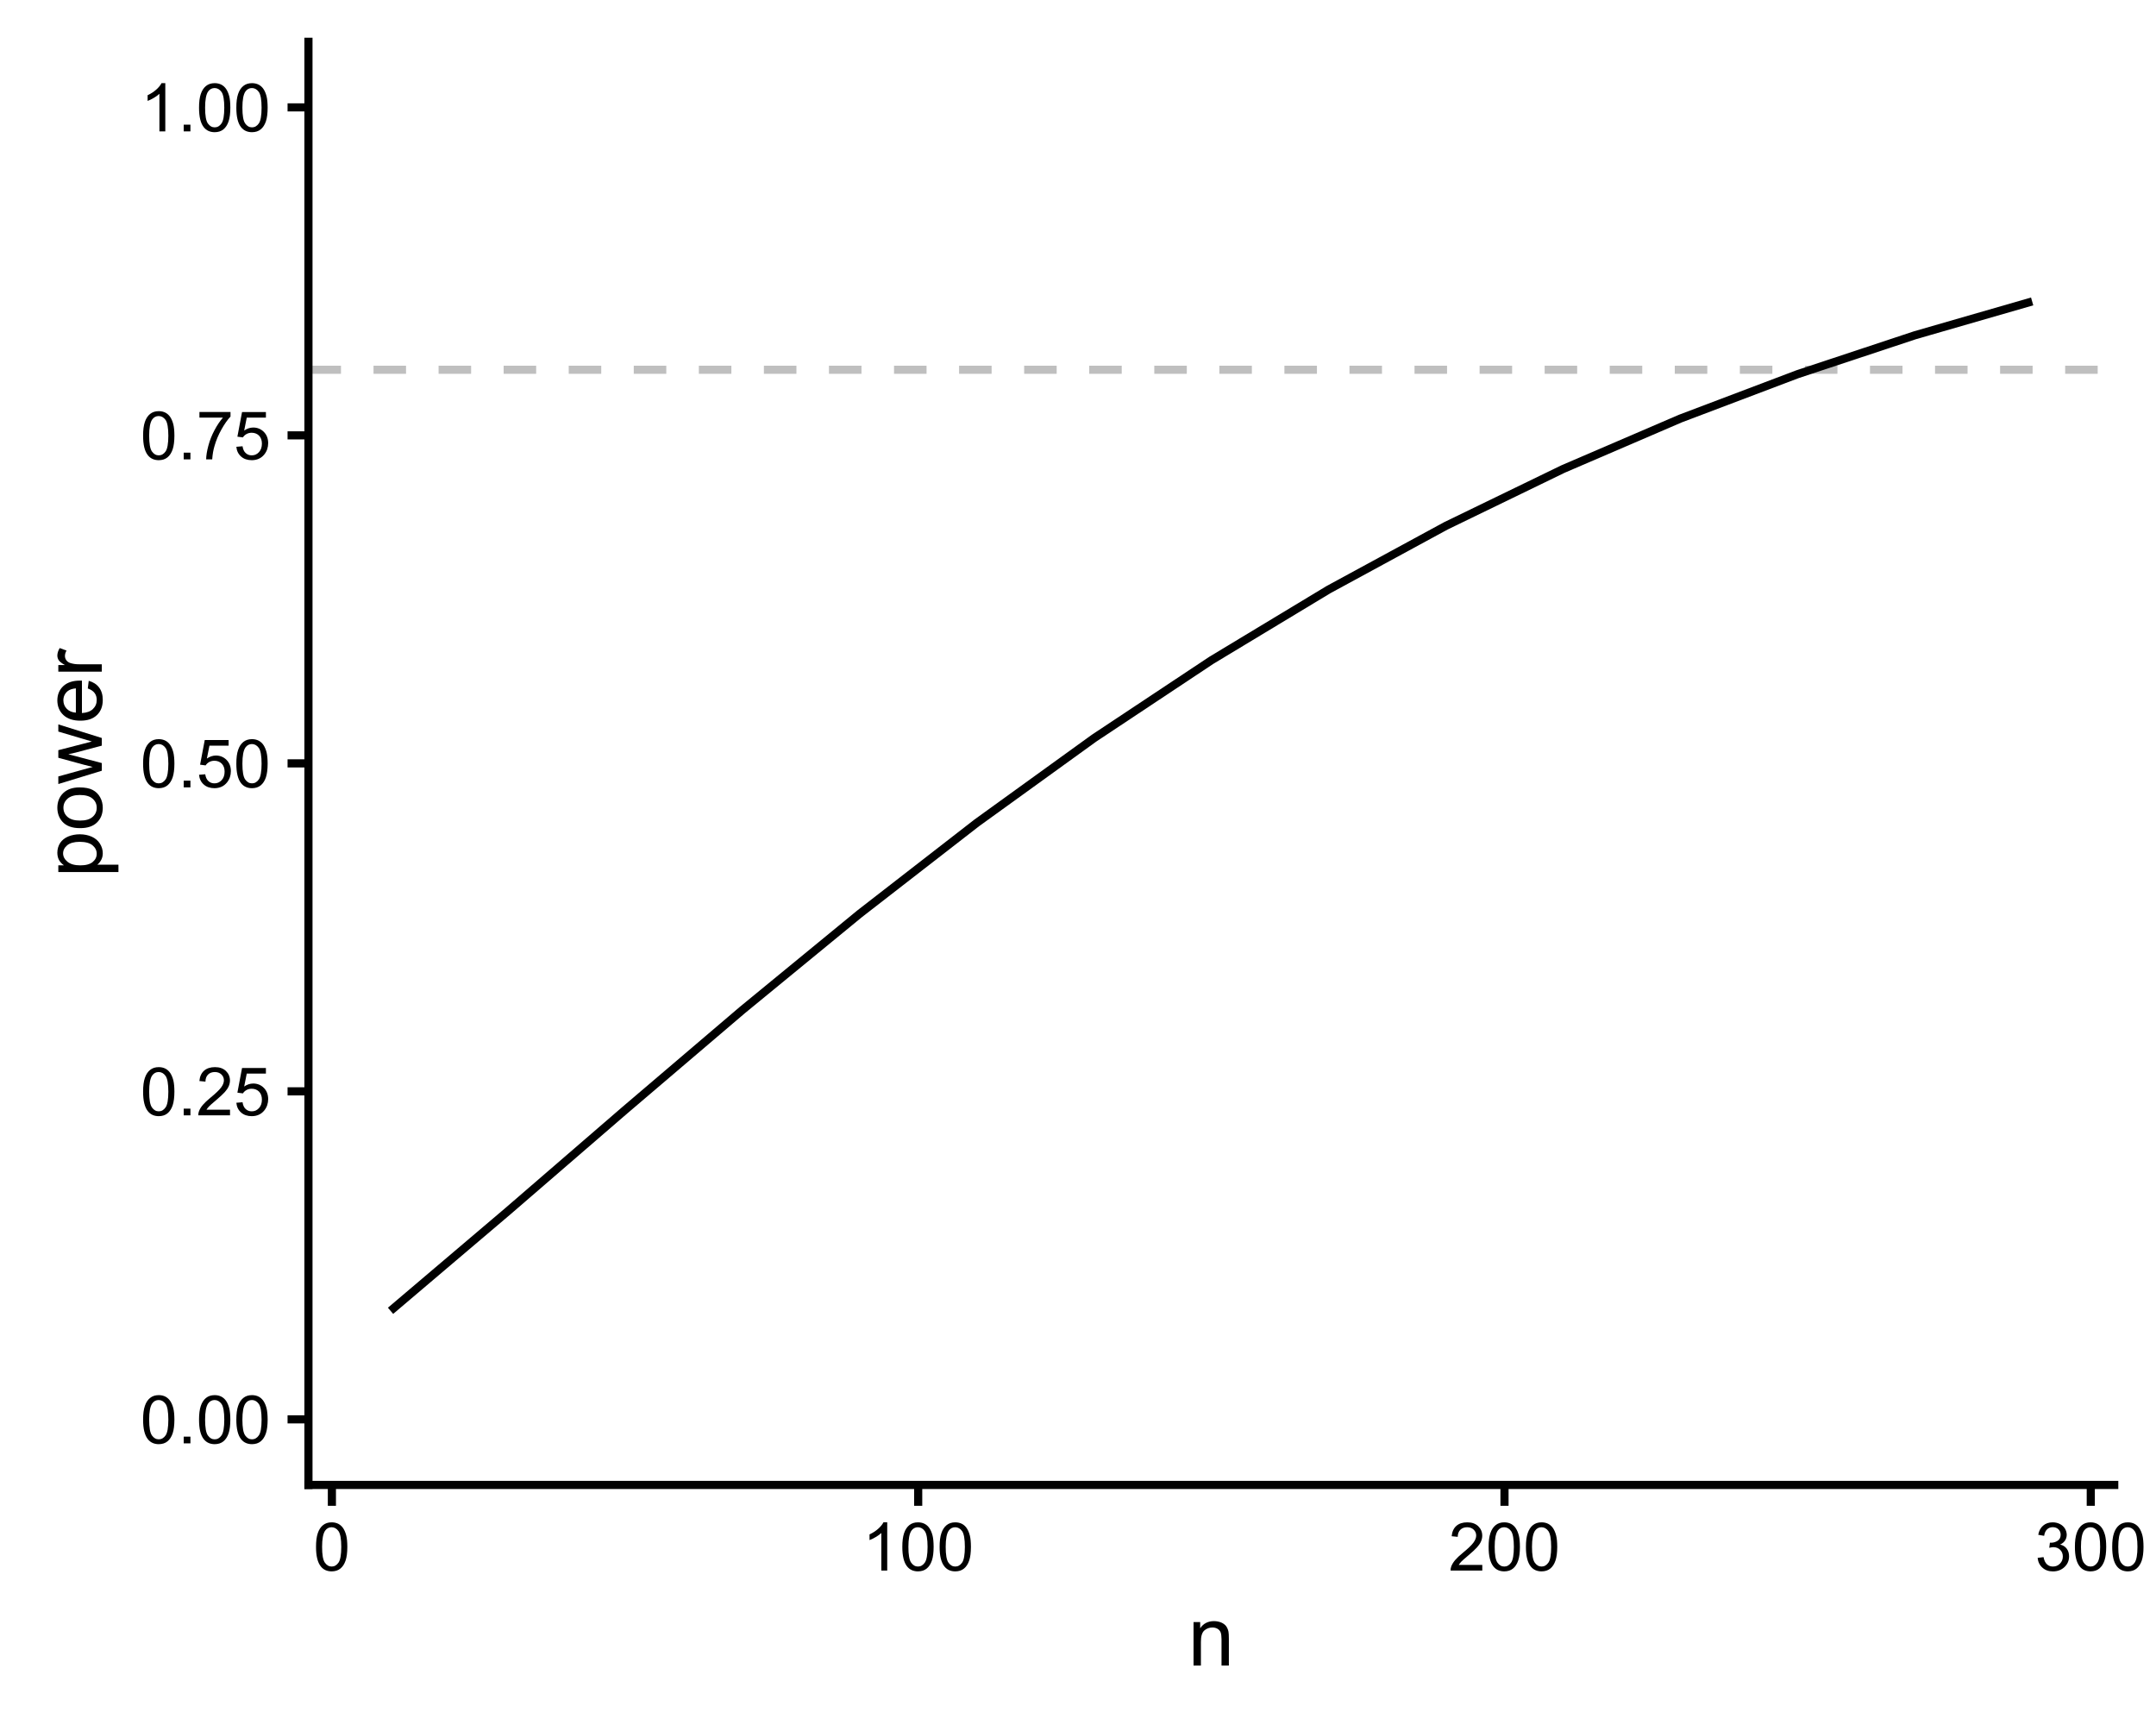
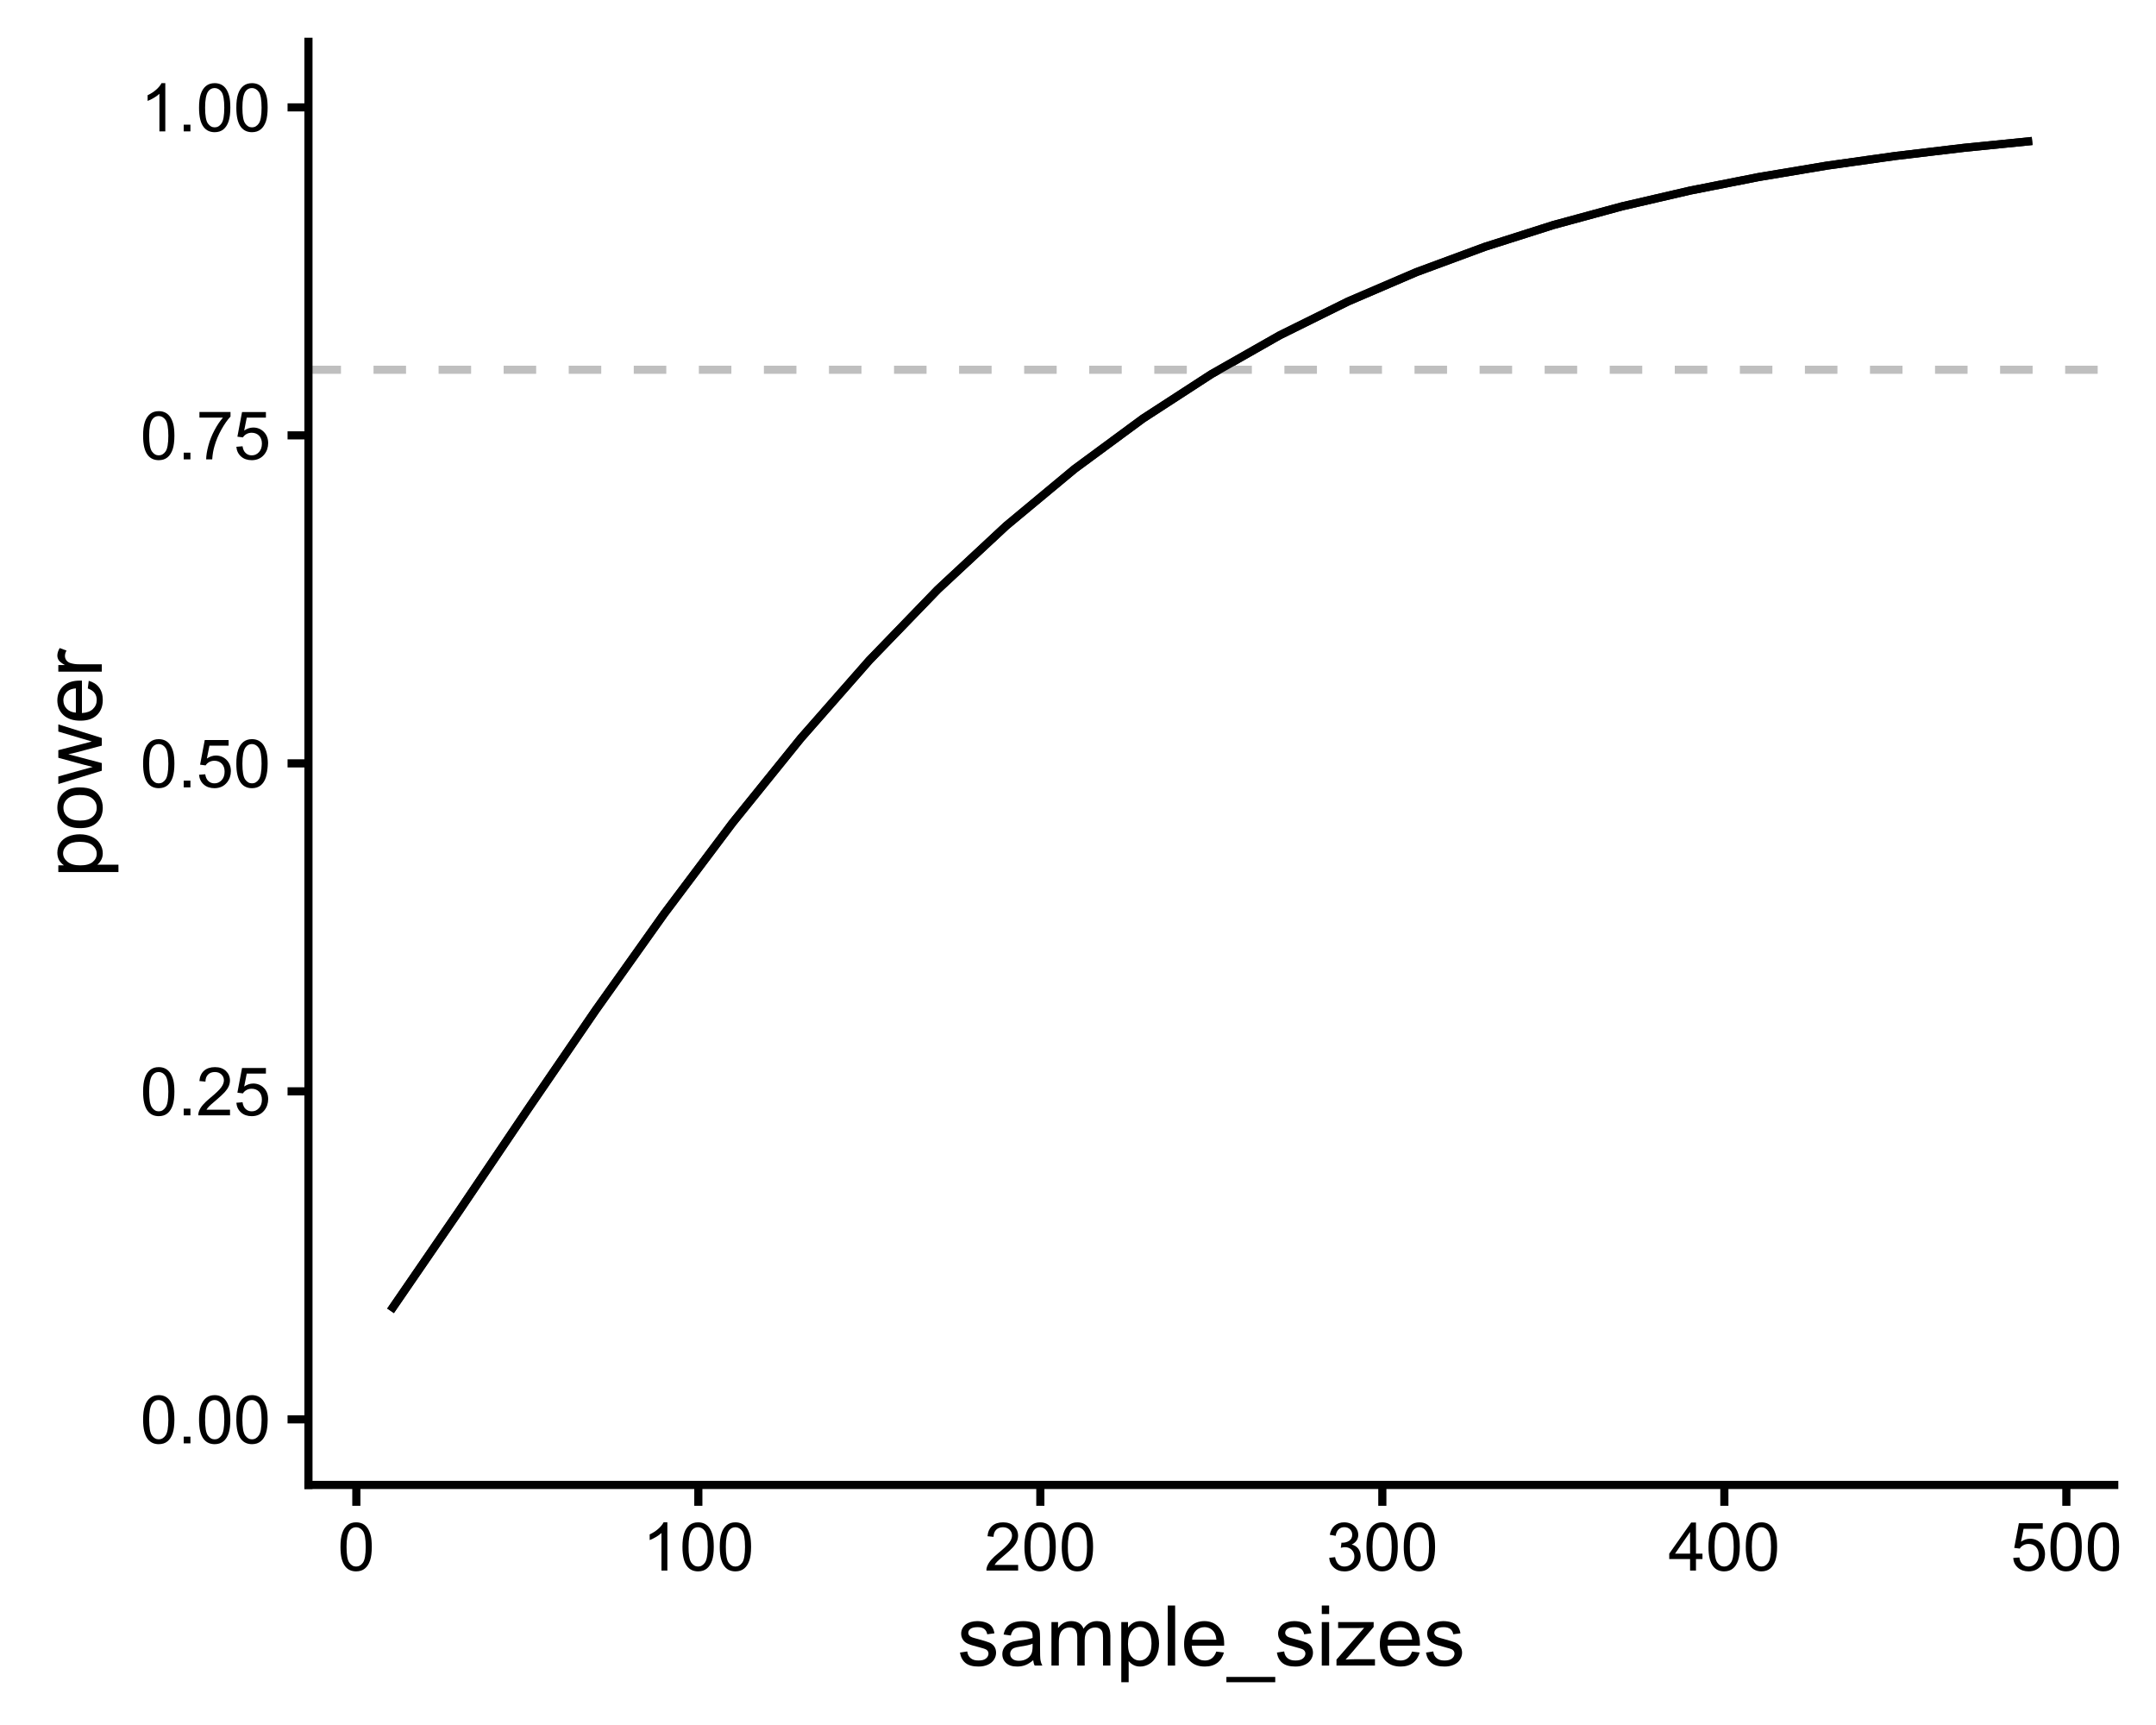
<svg xmlns="http://www.w3.org/2000/svg" xmlns:xlink="http://www.w3.org/1999/xlink" width="360pt" height="288pt" viewBox="0 0 360 288">
  <defs>
    <g>
      <g id="glyph-0-0">
        <path d="M 0.465 -3.953 C 0.461 -4.898 0.559 -5.66 0.758 -6.242 C 0.949 -6.816 1.238 -7.262 1.625 -7.578 C 2.008 -7.891 2.492 -8.051 3.078 -8.051 C 3.504 -8.051 3.883 -7.961 4.211 -7.789 C 4.535 -7.613 4.805 -7.363 5.016 -7.039 C 5.227 -6.711 5.391 -6.316 5.512 -5.848 C 5.629 -5.379 5.688 -4.746 5.691 -3.953 C 5.688 -3.012 5.594 -2.254 5.402 -1.676 C 5.207 -1.098 4.918 -0.648 4.535 -0.336 C 4.152 -0.02 3.664 0.133 3.078 0.137 C 2.301 0.133 1.695 -0.141 1.258 -0.695 C 0.727 -1.359 0.461 -2.445 0.465 -3.953 Z M 1.477 -3.953 C 1.477 -2.637 1.629 -1.762 1.938 -1.324 C 2.246 -0.887 2.625 -0.668 3.078 -0.672 C 3.527 -0.668 3.91 -0.887 4.219 -1.328 C 4.523 -1.762 4.676 -2.637 4.68 -3.953 C 4.676 -5.27 4.523 -6.145 4.219 -6.582 C 3.91 -7.012 3.523 -7.23 3.066 -7.234 C 2.613 -7.23 2.254 -7.039 1.984 -6.66 C 1.645 -6.172 1.477 -5.27 1.477 -3.953 Z M 1.477 -3.953 " />
      </g>
      <g id="glyph-0-1">
        <path d="M 1.016 0 L 1.016 -1.121 L 2.137 -1.121 L 2.137 0 Z M 1.016 0 " />
      </g>
      <g id="glyph-0-2">
        <path d="M 5.637 -0.945 L 5.637 0 L 0.34 0 C 0.332 -0.234 0.367 -0.461 0.453 -0.684 C 0.586 -1.043 0.805 -1.398 1.102 -1.75 C 1.398 -2.098 1.828 -2.504 2.391 -2.965 C 3.258 -3.676 3.844 -4.238 4.156 -4.66 C 4.461 -5.074 4.617 -5.473 4.617 -5.848 C 4.617 -6.234 4.477 -6.562 4.195 -6.832 C 3.914 -7.098 3.551 -7.23 3.105 -7.234 C 2.629 -7.23 2.25 -7.09 1.969 -6.809 C 1.684 -6.523 1.539 -6.129 1.535 -5.629 L 0.523 -5.73 C 0.59 -6.484 0.852 -7.059 1.305 -7.457 C 1.754 -7.852 2.363 -8.051 3.129 -8.051 C 3.895 -8.051 4.5 -7.836 4.953 -7.41 C 5.398 -6.98 5.625 -6.453 5.629 -5.824 C 5.625 -5.504 5.559 -5.188 5.43 -4.879 C 5.297 -4.566 5.078 -4.238 4.777 -3.898 C 4.469 -3.555 3.965 -3.086 3.258 -2.488 C 2.668 -1.992 2.289 -1.656 2.121 -1.48 C 1.953 -1.301 1.812 -1.121 1.707 -0.945 Z M 5.637 -0.945 " />
      </g>
      <g id="glyph-0-3">
        <path d="M 0.465 -2.102 L 1.5 -2.188 C 1.574 -1.68 1.75 -1.301 2.031 -1.051 C 2.309 -0.793 2.645 -0.668 3.039 -0.672 C 3.512 -0.668 3.914 -0.848 4.242 -1.207 C 4.57 -1.566 4.734 -2.039 4.734 -2.629 C 4.734 -3.188 4.574 -3.629 4.262 -3.957 C 3.941 -4.277 3.531 -4.441 3.023 -4.445 C 2.703 -4.441 2.414 -4.371 2.164 -4.23 C 1.906 -4.086 1.707 -3.898 1.562 -3.668 L 0.641 -3.789 L 1.418 -7.906 L 5.402 -7.906 L 5.402 -6.969 L 2.203 -6.969 L 1.773 -4.812 C 2.25 -5.145 2.754 -5.312 3.285 -5.316 C 3.984 -5.312 4.574 -5.07 5.059 -4.586 C 5.535 -4.098 5.777 -3.477 5.781 -2.719 C 5.777 -1.992 5.566 -1.363 5.145 -0.836 C 4.629 -0.188 3.926 0.133 3.039 0.137 C 2.309 0.133 1.715 -0.066 1.254 -0.477 C 0.793 -0.883 0.527 -1.426 0.465 -2.102 Z M 0.465 -2.102 " />
      </g>
      <g id="glyph-0-4">
        <path d="M 0.531 -6.969 L 0.531 -7.914 L 5.719 -7.914 L 5.719 -7.148 C 5.207 -6.602 4.699 -5.879 4.199 -4.98 C 3.695 -4.082 3.309 -3.156 3.039 -2.203 C 2.84 -1.531 2.715 -0.797 2.664 0 L 1.652 0 C 1.66 -0.629 1.781 -1.391 2.023 -2.285 C 2.258 -3.176 2.598 -4.035 3.043 -4.867 C 3.48 -5.695 3.953 -6.395 4.457 -6.969 Z M 0.531 -6.969 " />
      </g>
      <g id="glyph-0-5">
        <path d="M 4.172 0 L 3.188 0 L 3.188 -6.273 C 2.949 -6.043 2.637 -5.816 2.254 -5.594 C 1.867 -5.363 1.523 -5.195 1.219 -5.086 L 1.219 -6.039 C 1.77 -6.293 2.25 -6.605 2.664 -6.977 C 3.074 -7.344 3.367 -7.703 3.539 -8.051 L 4.172 -8.051 Z M 4.172 0 " />
      </g>
      <g id="glyph-0-6">
        <path d="M 0.469 -2.117 L 1.453 -2.246 C 1.566 -1.684 1.758 -1.281 2.031 -1.039 C 2.301 -0.789 2.633 -0.668 3.023 -0.672 C 3.484 -0.668 3.875 -0.828 4.195 -1.152 C 4.516 -1.473 4.676 -1.871 4.676 -2.348 C 4.676 -2.797 4.527 -3.168 4.23 -3.465 C 3.934 -3.754 3.559 -3.902 3.105 -3.906 C 2.918 -3.902 2.684 -3.867 2.41 -3.797 L 2.52 -4.66 C 2.586 -4.648 2.637 -4.645 2.68 -4.648 C 3.094 -4.645 3.473 -4.754 3.812 -4.977 C 4.145 -5.191 4.312 -5.531 4.316 -5.988 C 4.312 -6.348 4.191 -6.645 3.949 -6.887 C 3.703 -7.121 3.387 -7.242 3.004 -7.242 C 2.617 -7.242 2.297 -7.121 2.047 -6.879 C 1.789 -6.637 1.625 -6.273 1.555 -5.797 L 0.57 -5.973 C 0.688 -6.629 0.961 -7.141 1.387 -7.504 C 1.812 -7.867 2.344 -8.051 2.98 -8.051 C 3.414 -8.051 3.816 -7.957 4.188 -7.77 C 4.555 -7.582 4.836 -7.324 5.035 -7 C 5.227 -6.672 5.324 -6.328 5.328 -5.965 C 5.324 -5.617 5.23 -5.301 5.047 -5.02 C 4.859 -4.734 4.586 -4.508 4.223 -4.344 C 4.695 -4.23 5.062 -4.004 5.324 -3.66 C 5.586 -3.312 5.719 -2.883 5.719 -2.367 C 5.719 -1.664 5.461 -1.07 4.953 -0.586 C 4.438 -0.102 3.793 0.141 3.02 0.141 C 2.312 0.141 1.73 -0.066 1.266 -0.488 C 0.801 -0.902 0.535 -1.445 0.469 -2.117 Z M 0.469 -2.117 " />
      </g>
+       <g id="glyph-0-7">
+         <path d="M 3.621 0 L 3.621 -1.918 L 0.141 -1.918 L 0.141 -2.82 L 3.801 -8.016 L 4.605 -8.016 L 4.605 -2.82 L 5.688 -2.82 L 5.688 -1.918 L 4.605 -1.918 L 4.605 0 Z M 3.621 -2.82 L 3.621 -6.438 L 1.109 -2.82 Z M 3.621 -2.82 " />
+       </g>
      <g id="glyph-1-0">
-         <path d="M 0.922 0 L 0.922 -7.258 L 2.031 -7.258 L 2.031 -6.227 C 2.559 -7.02 3.328 -7.418 4.34 -7.422 C 4.773 -7.418 5.176 -7.34 5.547 -7.188 C 5.91 -7.027 6.184 -6.82 6.371 -6.57 C 6.551 -6.312 6.68 -6.012 6.754 -5.66 C 6.797 -5.434 6.82 -5.035 6.82 -4.465 L 6.82 0 L 5.594 0 L 5.594 -4.414 C 5.59 -4.914 5.543 -5.289 5.449 -5.539 C 5.352 -5.785 5.18 -5.984 4.938 -6.137 C 4.691 -6.281 4.406 -6.355 4.082 -6.359 C 3.555 -6.355 3.102 -6.191 2.723 -5.859 C 2.34 -5.523 2.148 -4.891 2.152 -3.965 L 2.152 0 Z M 0.922 0 " />
+         <path d="M 0.43 -2.168 L 1.648 -2.359 C 1.711 -1.867 1.902 -1.492 2.219 -1.234 C 2.527 -0.973 2.965 -0.844 3.527 -0.848 C 4.09 -0.844 4.508 -0.957 4.785 -1.191 C 5.055 -1.418 5.191 -1.691 5.195 -2.004 C 5.191 -2.281 5.07 -2.5 4.832 -2.66 C 4.66 -2.77 4.242 -2.906 3.574 -3.078 C 2.672 -3.301 2.047 -3.5 1.699 -3.668 C 1.348 -3.832 1.082 -4.059 0.906 -4.355 C 0.723 -4.645 0.633 -4.973 0.637 -5.332 C 0.633 -5.652 0.707 -5.949 0.855 -6.23 C 1.004 -6.504 1.203 -6.734 1.461 -6.918 C 1.648 -7.055 1.91 -7.172 2.246 -7.273 C 2.574 -7.367 2.93 -7.418 3.309 -7.422 C 3.875 -7.418 4.375 -7.336 4.809 -7.176 C 5.234 -7.008 5.551 -6.785 5.762 -6.508 C 5.965 -6.227 6.109 -5.852 6.188 -5.387 L 4.984 -5.223 C 4.926 -5.59 4.766 -5.883 4.508 -6.098 C 4.242 -6.305 3.875 -6.41 3.398 -6.414 C 2.832 -6.41 2.426 -6.316 2.188 -6.133 C 1.941 -5.941 1.82 -5.723 1.824 -5.477 C 1.82 -5.312 1.871 -5.168 1.977 -5.047 C 2.07 -4.91 2.227 -4.801 2.445 -4.719 C 2.566 -4.668 2.93 -4.562 3.535 -4.402 C 4.402 -4.168 5.012 -3.98 5.355 -3.832 C 5.699 -3.684 5.969 -3.465 6.164 -3.184 C 6.359 -2.898 6.457 -2.551 6.461 -2.133 C 6.457 -1.719 6.336 -1.332 6.102 -0.973 C 5.859 -0.609 5.516 -0.328 5.066 -0.133 C 4.613 0.066 4.102 0.164 3.535 0.164 C 2.586 0.164 1.867 -0.031 1.375 -0.422 C 0.879 -0.812 0.562 -1.395 0.43 -2.168 Z M 0.43 -2.168 " />
+       </g>
+       <g id="glyph-1-1">
+         <path d="M 5.66 -0.895 C 5.203 -0.504 4.762 -0.23 4.344 -0.074 C 3.918 0.086 3.469 0.164 2.988 0.164 C 2.188 0.164 1.574 -0.027 1.148 -0.418 C 0.719 -0.805 0.504 -1.305 0.508 -1.914 C 0.504 -2.266 0.586 -2.59 0.75 -2.887 C 0.91 -3.18 1.121 -3.414 1.383 -3.594 C 1.645 -3.77 1.938 -3.906 2.27 -4 C 2.508 -4.059 2.875 -4.121 3.363 -4.184 C 4.355 -4.301 5.086 -4.441 5.559 -4.609 C 5.559 -4.773 5.559 -4.879 5.562 -4.93 C 5.559 -5.426 5.445 -5.781 5.215 -5.988 C 4.898 -6.266 4.43 -6.402 3.812 -6.406 C 3.23 -6.402 2.805 -6.301 2.531 -6.102 C 2.254 -5.895 2.051 -5.535 1.922 -5.023 L 0.719 -5.188 C 0.824 -5.699 1.004 -6.117 1.258 -6.434 C 1.504 -6.75 1.867 -6.992 2.344 -7.164 C 2.816 -7.332 3.363 -7.418 3.992 -7.422 C 4.609 -7.418 5.113 -7.344 5.504 -7.203 C 5.887 -7.055 6.172 -6.871 6.359 -6.652 C 6.539 -6.43 6.668 -6.152 6.742 -5.816 C 6.777 -5.605 6.797 -5.227 6.801 -4.684 L 6.801 -3.043 C 6.797 -1.895 6.824 -1.172 6.879 -0.871 C 6.934 -0.566 7.035 -0.277 7.191 0 L 5.906 0 C 5.777 -0.254 5.695 -0.551 5.66 -0.895 Z M 5.559 -3.645 C 5.109 -3.461 4.438 -3.305 3.547 -3.18 C 3.039 -3.105 2.684 -3.023 2.473 -2.934 C 2.262 -2.84 2.098 -2.707 1.988 -2.531 C 1.871 -2.355 1.816 -2.16 1.82 -1.949 C 1.816 -1.617 1.941 -1.344 2.191 -1.129 C 2.438 -0.906 2.801 -0.797 3.281 -0.801 C 3.754 -0.797 4.176 -0.898 4.547 -1.109 C 4.914 -1.312 5.184 -1.598 5.359 -1.961 C 5.488 -2.238 5.555 -2.648 5.559 -3.191 Z M 5.559 -3.645 " />
+       </g>
+       <g id="glyph-1-2">
+         <path d="M 0.922 0 L 0.922 -7.258 L 2.023 -7.258 L 2.023 -6.242 C 2.25 -6.594 2.555 -6.879 2.934 -7.098 C 3.309 -7.309 3.738 -7.418 4.227 -7.422 C 4.758 -7.418 5.199 -7.305 5.547 -7.086 C 5.887 -6.859 6.129 -6.551 6.273 -6.152 C 6.848 -6.996 7.594 -7.418 8.516 -7.422 C 9.234 -7.418 9.789 -7.219 10.176 -6.824 C 10.562 -6.422 10.758 -5.809 10.758 -4.984 L 10.758 0 L 9.535 0 L 9.535 -4.574 C 9.531 -5.062 9.492 -5.418 9.414 -5.637 C 9.332 -5.852 9.188 -6.023 8.98 -6.16 C 8.77 -6.289 8.523 -6.355 8.242 -6.359 C 7.73 -6.355 7.309 -6.188 6.973 -5.848 C 6.637 -5.508 6.469 -4.965 6.469 -4.219 L 6.469 0 L 5.234 0 L 5.234 -4.719 C 5.23 -5.262 5.133 -5.672 4.934 -5.949 C 4.73 -6.219 4.402 -6.355 3.953 -6.359 C 3.602 -6.355 3.281 -6.266 2.988 -6.086 C 2.695 -5.902 2.48 -5.637 2.352 -5.285 C 2.215 -4.934 2.148 -4.426 2.152 -3.766 L 2.152 0 Z M 0.922 0 " />
+       </g>
+       <g id="glyph-1-3">
+         <path d="M 0.922 2.781 L 0.922 -7.258 L 2.043 -7.258 L 2.043 -6.316 C 2.305 -6.684 2.602 -6.957 2.938 -7.145 C 3.266 -7.324 3.672 -7.418 4.148 -7.422 C 4.766 -7.418 5.312 -7.258 5.789 -6.945 C 6.262 -6.625 6.617 -6.176 6.863 -5.594 C 7.102 -5.012 7.223 -4.375 7.227 -3.684 C 7.223 -2.938 7.09 -2.27 6.824 -1.676 C 6.555 -1.082 6.168 -0.625 5.664 -0.309 C 5.152 0.008 4.617 0.164 4.062 0.164 C 3.648 0.164 3.281 0.078 2.957 -0.094 C 2.629 -0.266 2.359 -0.484 2.152 -0.75 L 2.152 2.781 Z M 2.039 -3.59 C 2.039 -2.652 2.227 -1.961 2.605 -1.516 C 2.98 -1.066 3.438 -0.844 3.977 -0.848 C 4.52 -0.844 4.988 -1.074 5.383 -1.539 C 5.77 -2 5.965 -2.719 5.969 -3.691 C 5.965 -4.613 5.773 -5.305 5.398 -5.77 C 5.016 -6.227 4.562 -6.457 4.031 -6.461 C 3.508 -6.457 3.043 -6.211 2.641 -5.727 C 2.238 -5.234 2.039 -4.523 2.039 -3.59 Z M 2.039 -3.59 " />
+       </g>
+       <g id="glyph-1-4">
+         <path d="M 0.895 0 L 0.895 -10.023 L 2.125 -10.023 L 2.125 0 Z M 0.895 0 " />
+       </g>
+       <g id="glyph-1-5">
+         <path d="M 5.891 -2.336 L 7.164 -2.18 C 6.961 -1.438 6.59 -0.859 6.047 -0.449 C 5.504 -0.039 4.812 0.164 3.973 0.164 C 2.91 0.164 2.066 -0.16 1.445 -0.816 C 0.82 -1.465 0.508 -2.383 0.512 -3.57 C 0.508 -4.785 0.824 -5.734 1.453 -6.41 C 2.082 -7.082 2.898 -7.418 3.902 -7.422 C 4.871 -7.418 5.664 -7.086 6.281 -6.43 C 6.895 -5.766 7.199 -4.84 7.203 -3.645 C 7.199 -3.57 7.199 -3.461 7.199 -3.316 L 1.785 -3.316 C 1.828 -2.516 2.055 -1.902 2.461 -1.48 C 2.867 -1.055 3.371 -0.844 3.977 -0.848 C 4.426 -0.844 4.812 -0.961 5.133 -1.203 C 5.453 -1.438 5.703 -1.816 5.891 -2.336 Z M 1.852 -4.328 L 5.906 -4.328 C 5.852 -4.934 5.695 -5.391 5.441 -5.703 C 5.047 -6.172 4.539 -6.41 3.918 -6.414 C 3.352 -6.41 2.875 -6.219 2.492 -5.844 C 2.102 -5.461 1.891 -4.957 1.852 -4.328 Z M 1.852 -4.328 " />
+       </g>
+       <g id="glyph-1-6">
+         <path d="M -0.211 2.781 L -0.211 1.895 L 7.945 1.895 L 7.945 2.781 Z M -0.211 2.781 " />
+       </g>
+       <g id="glyph-1-7">
+         <path d="M 0.93 -8.605 L 0.93 -10.023 L 2.16 -10.023 L 2.16 -8.605 Z M 0.93 0 L 0.93 -7.258 L 2.16 -7.258 L 2.16 0 Z M 0.93 0 " />
+       </g>
+       <g id="glyph-1-8">
+         <path d="M 0.273 0 L 0.273 -1 L 4.895 -6.305 C 4.367 -6.273 3.906 -6.258 3.508 -6.262 L 0.547 -6.262 L 0.547 -7.258 L 6.48 -7.258 L 6.48 -6.445 L 2.551 -1.84 L 1.789 -1 C 2.336 -1.035 2.855 -1.055 3.344 -1.059 L 6.699 -1.059 L 6.699 0 Z M 0.273 0 " />
      </g>
      <g id="glyph-2-0">
        <path d="M 2.781 -0.922 L -7.258 -0.922 L -7.258 -2.043 L -6.316 -2.043 C -6.684 -2.305 -6.957 -2.602 -7.145 -2.938 C -7.324 -3.266 -7.418 -3.672 -7.422 -4.148 C -7.418 -4.766 -7.258 -5.312 -6.945 -5.789 C -6.625 -6.262 -6.176 -6.617 -5.594 -6.863 C -5.012 -7.102 -4.375 -7.223 -3.684 -7.227 C -2.938 -7.223 -2.27 -7.09 -1.676 -6.824 C -1.082 -6.555 -0.625 -6.168 -0.309 -5.664 C 0.008 -5.152 0.164 -4.617 0.164 -4.062 C 0.164 -3.648 0.078 -3.281 -0.094 -2.957 C -0.266 -2.629 -0.484 -2.359 -0.75 -2.152 L 2.781 -2.152 Z M -3.59 -2.039 C -2.652 -2.039 -1.961 -2.227 -1.516 -2.605 C -1.066 -2.98 -0.844 -3.438 -0.848 -3.977 C -0.844 -4.52 -1.074 -4.988 -1.539 -5.383 C -2 -5.77 -2.719 -5.965 -3.691 -5.969 C -4.613 -5.965 -5.305 -5.773 -5.77 -5.398 C -6.227 -5.016 -6.457 -4.562 -6.461 -4.031 C -6.457 -3.508 -6.211 -3.043 -5.727 -2.641 C -5.234 -2.238 -4.523 -2.039 -3.59 -2.039 Z M -3.59 -2.039 " />
      </g>
      <g id="glyph-2-1">
        <path d="M -3.629 -0.465 C -4.973 -0.461 -5.969 -0.836 -6.617 -1.586 C -7.148 -2.207 -7.418 -2.969 -7.422 -3.871 C -7.418 -4.867 -7.09 -5.684 -6.441 -6.316 C -5.785 -6.949 -4.883 -7.266 -3.73 -7.266 C -2.797 -7.266 -2.062 -7.125 -1.527 -6.844 C -0.988 -6.562 -0.57 -6.152 -0.277 -5.621 C 0.02 -5.082 0.164 -4.5 0.164 -3.867 C 0.164 -2.852 -0.16 -2.027 -0.812 -1.402 C -1.461 -0.773 -2.398 -0.461 -3.629 -0.465 Z M -3.629 -1.73 C -2.695 -1.727 -2 -1.93 -1.539 -2.336 C -1.074 -2.738 -0.844 -3.25 -0.848 -3.867 C -0.844 -4.477 -1.074 -4.984 -1.543 -5.391 C -2.004 -5.797 -2.715 -6 -3.672 -6 C -4.566 -6 -5.246 -5.793 -5.711 -5.387 C -6.172 -4.977 -6.402 -4.473 -6.406 -3.871 C -6.402 -3.25 -6.172 -2.738 -5.715 -2.336 C -5.25 -1.93 -4.555 -1.727 -3.629 -1.73 Z M -3.629 -1.73 " />
      </g>
      <g id="glyph-2-2">
        <path d="M 0 -2.262 L -7.258 -0.043 L -7.258 -1.312 L -3.07 -2.469 L -1.512 -2.898 C -1.586 -2.914 -2.082 -3.039 -3.008 -3.273 L -7.258 -4.43 L -7.258 -5.695 L -3.047 -6.781 L -1.66 -7.145 L -3.062 -7.562 L -7.258 -8.805 L -7.258 -10 L 0 -7.73 L 0 -6.453 L -4.348 -5.297 L -5.586 -5.016 L 0 -3.547 Z M 0 -2.262 " />
      </g>
      <g id="glyph-2-3">
        <path d="M -2.336 -5.891 L -2.18 -7.164 C -1.438 -6.961 -0.859 -6.59 -0.449 -6.047 C -0.039 -5.504 0.164 -4.812 0.164 -3.973 C 0.164 -2.91 -0.16 -2.066 -0.816 -1.445 C -1.465 -0.82 -2.383 -0.508 -3.57 -0.512 C -4.785 -0.508 -5.734 -0.824 -6.41 -1.453 C -7.082 -2.082 -7.418 -2.898 -7.422 -3.902 C -7.418 -4.871 -7.086 -5.664 -6.43 -6.281 C -5.766 -6.895 -4.84 -7.199 -3.645 -7.203 C -3.57 -7.199 -3.461 -7.199 -3.316 -7.199 L -3.316 -1.785 C -2.516 -1.828 -1.902 -2.055 -1.48 -2.461 C -1.055 -2.867 -0.844 -3.371 -0.848 -3.977 C -0.844 -4.426 -0.961 -4.812 -1.203 -5.133 C -1.438 -5.453 -1.816 -5.703 -2.336 -5.891 Z M -4.328 -1.852 L -4.328 -5.906 C -4.934 -5.852 -5.391 -5.695 -5.703 -5.441 C -6.172 -5.047 -6.41 -4.539 -6.414 -3.918 C -6.41 -3.352 -6.219 -2.875 -5.844 -2.492 C -5.461 -2.102 -4.957 -1.891 -4.328 -1.852 Z M -4.328 -1.852 " />
      </g>
      <g id="glyph-2-4">
        <path d="M 0 -0.91 L -7.258 -0.91 L -7.258 -2.016 L -6.16 -2.016 C -6.668 -2.297 -7.008 -2.559 -7.176 -2.801 C -7.336 -3.039 -7.418 -3.301 -7.422 -3.59 C -7.418 -4 -7.285 -4.422 -7.027 -4.852 L -5.887 -4.43 C -6.062 -4.129 -6.152 -3.828 -6.152 -3.527 C -6.152 -3.258 -6.07 -3.016 -5.91 -2.801 C -5.746 -2.586 -5.52 -2.434 -5.234 -2.344 C -4.793 -2.207 -4.316 -2.137 -3.801 -2.141 L 0 -2.141 Z M 0 -0.91 " />
      </g>
    </g>
    <clipPath id="clip-0">
      <path clip-rule="nonzero" d="M 51.504 6.973 L 353.027 6.973 L 353.027 247.918 L 51.504 247.918 Z M 51.504 6.973 " />
    </clipPath>
    <clipPath id="clip-1">
      <path clip-rule="nonzero" d="M 51.504 61 L 353.027 61 L 353.027 63 L 51.504 63 Z M 51.504 61 " />
    </clipPath>
  </defs>
  <rect x="-36" y="-28.8" width="432" height="345.6" fill="rgb(100%, 100%, 100%)" fill-opacity="1" />
  <rect x="-36" y="-28.8" width="432" height="345.6" fill="rgb(100%, 100%, 100%)" fill-opacity="1" />
  <path fill="none" stroke-width="1.358" stroke-linecap="round" stroke-linejoin="round" stroke="rgb(100%, 100%, 100%)" stroke-opacity="1" stroke-miterlimit="10" d="M 0 288 L 360 288 L 360 0 L 0 0 Z M 0 288 " />
  <g clip-path="url(#clip-0)">
    <path fill-rule="nonzero" fill="rgb(100%, 100%, 100%)" fill-opacity="1" d="M 51.504 247.922 L 353.027 247.922 L 353.027 6.977 L 51.504 6.977 Z M 51.504 247.922 " />
  </g>
+   <path fill="none" stroke-width="1.358" stroke-linecap="butt" stroke-linejoin="round" stroke="rgb(0%, 0%, 0%)" stroke-opacity="1" stroke-miterlimit="10" d="M 65.211 218.848 L 76.629 202.23 L 88.051 185.324 L 99.473 168.641 L 110.895 152.57 L 122.316 137.379 L 133.738 123.238 L 145.16 110.242 L 156.578 98.43 L 168 87.797 L 179.422 78.301 L 190.844 69.883 L 202.266 62.469 L 213.688 55.977 L 225.109 50.324 L 236.527 45.426 L 247.949 41.203 L 259.371 37.57 L 270.793 34.465 L 282.215 31.816 L 293.637 29.562 L 305.055 27.652 L 316.477 26.043 L 327.898 24.684 L 339.32 23.539 " />
  <g clip-path="url(#clip-1)">
    <path fill="none" stroke-width="1.358" stroke-linecap="butt" stroke-linejoin="round" stroke="rgb(74.902%, 74.902%, 74.902%)" stroke-opacity="1" stroke-dasharray="5.432 5.432" stroke-miterlimit="10" d="M 51.504 61.734 L 353.027 61.734 " />
  </g>
-   <path fill="none" stroke-width="1.358" stroke-linecap="butt" stroke-linejoin="round" stroke="rgb(0%, 0%, 0%)" stroke-opacity="1" stroke-miterlimit="10" d="M 65.211 218.848 L 84.789 202.23 L 104.367 185.324 L 123.945 168.641 L 143.527 152.57 L 163.105 137.379 L 182.684 123.238 L 202.266 110.242 L 221.844 98.43 L 241.422 87.797 L 261.004 78.301 L 280.582 69.883 L 300.16 62.469 L 319.742 55.977 L 339.32 50.324 " />
+   <path fill="none" stroke-width="1.358" stroke-linecap="butt" stroke-linejoin="round" stroke="rgb(0%, 0%, 0%)" stroke-opacity="1" stroke-miterlimit="10" d="M 65.211 218.848 L 76.629 202.23 L 88.051 185.324 L 99.473 168.641 L 110.895 152.57 L 122.316 137.379 L 133.738 123.238 L 145.16 110.242 L 156.578 98.43 L 168 87.797 L 179.422 78.301 L 190.844 69.883 L 202.266 62.469 L 213.688 55.977 L 225.109 50.324 L 236.527 45.426 L 247.949 41.203 L 259.371 37.57 L 270.793 34.465 L 282.215 31.816 L 293.637 29.562 L 305.055 27.652 L 316.477 26.043 L 327.898 24.684 L 339.32 23.539 " />
  <path fill="none" stroke-width="1.358" stroke-linecap="square" stroke-linejoin="round" stroke="rgb(0%, 0%, 0%)" stroke-opacity="1" stroke-miterlimit="10" d="M 51.504 247.922 L 51.504 6.973 " />
  <g fill="rgb(0%, 0%, 0%)" fill-opacity="1">
    <use xlink:href="#glyph-0-0" x="23.43" y="240.977" />
    <use xlink:href="#glyph-0-1" x="29.659" y="240.977" />
    <use xlink:href="#glyph-0-0" x="32.77" y="240.977" />
    <use xlink:href="#glyph-0-0" x="38.999" y="240.977" />
  </g>
  <g fill="rgb(0%, 0%, 0%)" fill-opacity="1">
    <use xlink:href="#glyph-0-0" x="23.43" y="186.215" />
    <use xlink:href="#glyph-0-1" x="29.659" y="186.215" />
    <use xlink:href="#glyph-0-2" x="32.77" y="186.215" />
    <use xlink:href="#glyph-0-3" x="38.999" y="186.215" />
  </g>
  <g fill="rgb(0%, 0%, 0%)" fill-opacity="1">
    <use xlink:href="#glyph-0-0" x="23.43" y="131.457" />
    <use xlink:href="#glyph-0-1" x="29.659" y="131.457" />
    <use xlink:href="#glyph-0-3" x="32.77" y="131.457" />
    <use xlink:href="#glyph-0-0" x="38.999" y="131.457" />
  </g>
  <g fill="rgb(0%, 0%, 0%)" fill-opacity="1">
    <use xlink:href="#glyph-0-0" x="23.43" y="76.695" />
    <use xlink:href="#glyph-0-1" x="29.659" y="76.695" />
    <use xlink:href="#glyph-0-4" x="32.77" y="76.695" />
    <use xlink:href="#glyph-0-3" x="38.999" y="76.695" />
  </g>
  <g fill="rgb(0%, 0%, 0%)" fill-opacity="1">
    <use xlink:href="#glyph-0-5" x="23.43" y="21.934" />
    <use xlink:href="#glyph-0-1" x="29.659" y="21.934" />
    <use xlink:href="#glyph-0-0" x="32.77" y="21.934" />
    <use xlink:href="#glyph-0-0" x="38.999" y="21.934" />
  </g>
  <path fill="none" stroke-width="1.358" stroke-linecap="butt" stroke-linejoin="round" stroke="rgb(0%, 0%, 0%)" stroke-opacity="1" stroke-miterlimit="10" d="M 48.016 236.969 L 51.504 236.969 " />
  <path fill="none" stroke-width="1.358" stroke-linecap="butt" stroke-linejoin="round" stroke="rgb(0%, 0%, 0%)" stroke-opacity="1" stroke-miterlimit="10" d="M 48.016 182.207 L 51.504 182.207 " />
  <path fill="none" stroke-width="1.358" stroke-linecap="butt" stroke-linejoin="round" stroke="rgb(0%, 0%, 0%)" stroke-opacity="1" stroke-miterlimit="10" d="M 48.016 127.449 L 51.504 127.449 " />
  <path fill="none" stroke-width="1.358" stroke-linecap="butt" stroke-linejoin="round" stroke="rgb(0%, 0%, 0%)" stroke-opacity="1" stroke-miterlimit="10" d="M 48.016 72.688 L 51.504 72.688 " />
  <path fill="none" stroke-width="1.358" stroke-linecap="butt" stroke-linejoin="round" stroke="rgb(0%, 0%, 0%)" stroke-opacity="1" stroke-miterlimit="10" d="M 48.016 17.926 L 51.504 17.926 " />
  <path fill="none" stroke-width="1.358" stroke-linecap="square" stroke-linejoin="round" stroke="rgb(0%, 0%, 0%)" stroke-opacity="1" stroke-miterlimit="10" d="M 51.504 247.922 L 353.027 247.922 " />
-   <path fill="none" stroke-width="1.358" stroke-linecap="butt" stroke-linejoin="round" stroke="rgb(0%, 0%, 0%)" stroke-opacity="1" stroke-miterlimit="10" d="M 55.418 251.406 L 55.418 247.922 " />
-   <path fill="none" stroke-width="1.358" stroke-linecap="butt" stroke-linejoin="round" stroke="rgb(0%, 0%, 0%)" stroke-opacity="1" stroke-miterlimit="10" d="M 153.316 251.406 L 153.316 247.922 " />
-   <path fill="none" stroke-width="1.358" stroke-linecap="butt" stroke-linejoin="round" stroke="rgb(0%, 0%, 0%)" stroke-opacity="1" stroke-miterlimit="10" d="M 251.215 251.406 L 251.215 247.922 " />
-   <path fill="none" stroke-width="1.358" stroke-linecap="butt" stroke-linejoin="round" stroke="rgb(0%, 0%, 0%)" stroke-opacity="1" stroke-miterlimit="10" d="M 349.109 251.406 L 349.109 247.922 " />
+   <path fill="none" stroke-width="1.358" stroke-linecap="butt" stroke-linejoin="round" stroke="rgb(0%, 0%, 0%)" stroke-opacity="1" stroke-miterlimit="10" d="M 59.5 251.406 L 59.5 247.922 " />
+   <path fill="none" stroke-width="1.358" stroke-linecap="butt" stroke-linejoin="round" stroke="rgb(0%, 0%, 0%)" stroke-opacity="1" stroke-miterlimit="10" d="M 116.605 251.406 L 116.605 247.922 " />
+   <path fill="none" stroke-width="1.358" stroke-linecap="butt" stroke-linejoin="round" stroke="rgb(0%, 0%, 0%)" stroke-opacity="1" stroke-miterlimit="10" d="M 173.711 251.406 L 173.711 247.922 " />
+   <path fill="none" stroke-width="1.358" stroke-linecap="butt" stroke-linejoin="round" stroke="rgb(0%, 0%, 0%)" stroke-opacity="1" stroke-miterlimit="10" d="M 230.816 251.406 L 230.816 247.922 " />
+   <path fill="none" stroke-width="1.358" stroke-linecap="butt" stroke-linejoin="round" stroke="rgb(0%, 0%, 0%)" stroke-opacity="1" stroke-miterlimit="10" d="M 287.926 251.406 L 287.926 247.922 " />
+   <path fill="none" stroke-width="1.358" stroke-linecap="butt" stroke-linejoin="round" stroke="rgb(0%, 0%, 0%)" stroke-opacity="1" stroke-miterlimit="10" d="M 345.031 251.406 L 345.031 247.922 " />
  <g fill="rgb(0%, 0%, 0%)" fill-opacity="1">
-     <use xlink:href="#glyph-0-0" x="52.305" y="262.215" />
+     <use xlink:href="#glyph-0-0" x="56.387" y="262.215" />
  </g>
  <g fill="rgb(0%, 0%, 0%)" fill-opacity="1">
-     <use xlink:href="#glyph-0-5" x="143.973" y="262.215" />
-     <use xlink:href="#glyph-0-0" x="150.202" y="262.215" />
-     <use xlink:href="#glyph-0-0" x="156.43" y="262.215" />
+     <use xlink:href="#glyph-0-5" x="107.262" y="262.215" />
+     <use xlink:href="#glyph-0-0" x="113.491" y="262.215" />
+     <use xlink:href="#glyph-0-0" x="119.72" y="262.215" />
  </g>
  <g fill="rgb(0%, 0%, 0%)" fill-opacity="1">
-     <use xlink:href="#glyph-0-2" x="241.871" y="262.215" />
-     <use xlink:href="#glyph-0-0" x="248.1" y="262.215" />
-     <use xlink:href="#glyph-0-0" x="254.329" y="262.215" />
+     <use xlink:href="#glyph-0-2" x="164.367" y="262.215" />
+     <use xlink:href="#glyph-0-0" x="170.596" y="262.215" />
+     <use xlink:href="#glyph-0-0" x="176.825" y="262.215" />
  </g>
  <g fill="rgb(0%, 0%, 0%)" fill-opacity="1">
-     <use xlink:href="#glyph-0-6" x="339.766" y="262.215" />
-     <use xlink:href="#glyph-0-0" x="345.995" y="262.215" />
-     <use xlink:href="#glyph-0-0" x="352.223" y="262.215" />
+     <use xlink:href="#glyph-0-6" x="221.473" y="262.215" />
+     <use xlink:href="#glyph-0-0" x="227.702" y="262.215" />
+     <use xlink:href="#glyph-0-0" x="233.93" y="262.215" />
  </g>
  <g fill="rgb(0%, 0%, 0%)" fill-opacity="1">
-     <use xlink:href="#glyph-1-0" x="198.371" y="278.078" />
+     <use xlink:href="#glyph-0-7" x="278.582" y="262.215" />
+     <use xlink:href="#glyph-0-0" x="284.811" y="262.215" />
+     <use xlink:href="#glyph-0-0" x="291.04" y="262.215" />
+   </g>
+   <g fill="rgb(0%, 0%, 0%)" fill-opacity="1">
+     <use xlink:href="#glyph-0-3" x="335.688" y="262.215" />
+     <use xlink:href="#glyph-0-0" x="341.916" y="262.215" />
+     <use xlink:href="#glyph-0-0" x="348.145" y="262.215" />
+   </g>
+   <g fill="rgb(0%, 0%, 0%)" fill-opacity="1">
+     <use xlink:href="#glyph-1-0" x="159.859" y="278.078" />
+     <use xlink:href="#glyph-1-1" x="166.859" y="278.078" />
+     <use xlink:href="#glyph-1-2" x="174.646" y="278.078" />
+     <use xlink:href="#glyph-1-3" x="186.308" y="278.078" />
+     <use xlink:href="#glyph-1-4" x="194.094" y="278.078" />
+     <use xlink:href="#glyph-1-5" x="197.204" y="278.078" />
+     <use xlink:href="#glyph-1-6" x="204.99" y="278.078" />
+     <use xlink:href="#glyph-1-0" x="212.776" y="278.078" />
+     <use xlink:href="#glyph-1-7" x="219.776" y="278.078" />
+     <use xlink:href="#glyph-1-8" x="222.887" y="278.078" />
+     <use xlink:href="#glyph-1-5" x="229.887" y="278.078" />
+     <use xlink:href="#glyph-1-0" x="237.673" y="278.078" />
  </g>
  <g fill="rgb(0%, 0%, 0%)" fill-opacity="1">
    <use xlink:href="#glyph-2-0" x="16.996" y="146.516" />
    <use xlink:href="#glyph-2-1" x="16.996" y="138.729" />
    <use xlink:href="#glyph-2-2" x="16.996" y="130.943" />
    <use xlink:href="#glyph-2-3" x="16.996" y="120.833" />
    <use xlink:href="#glyph-2-4" x="16.996" y="113.047" />
  </g>
</svg>
